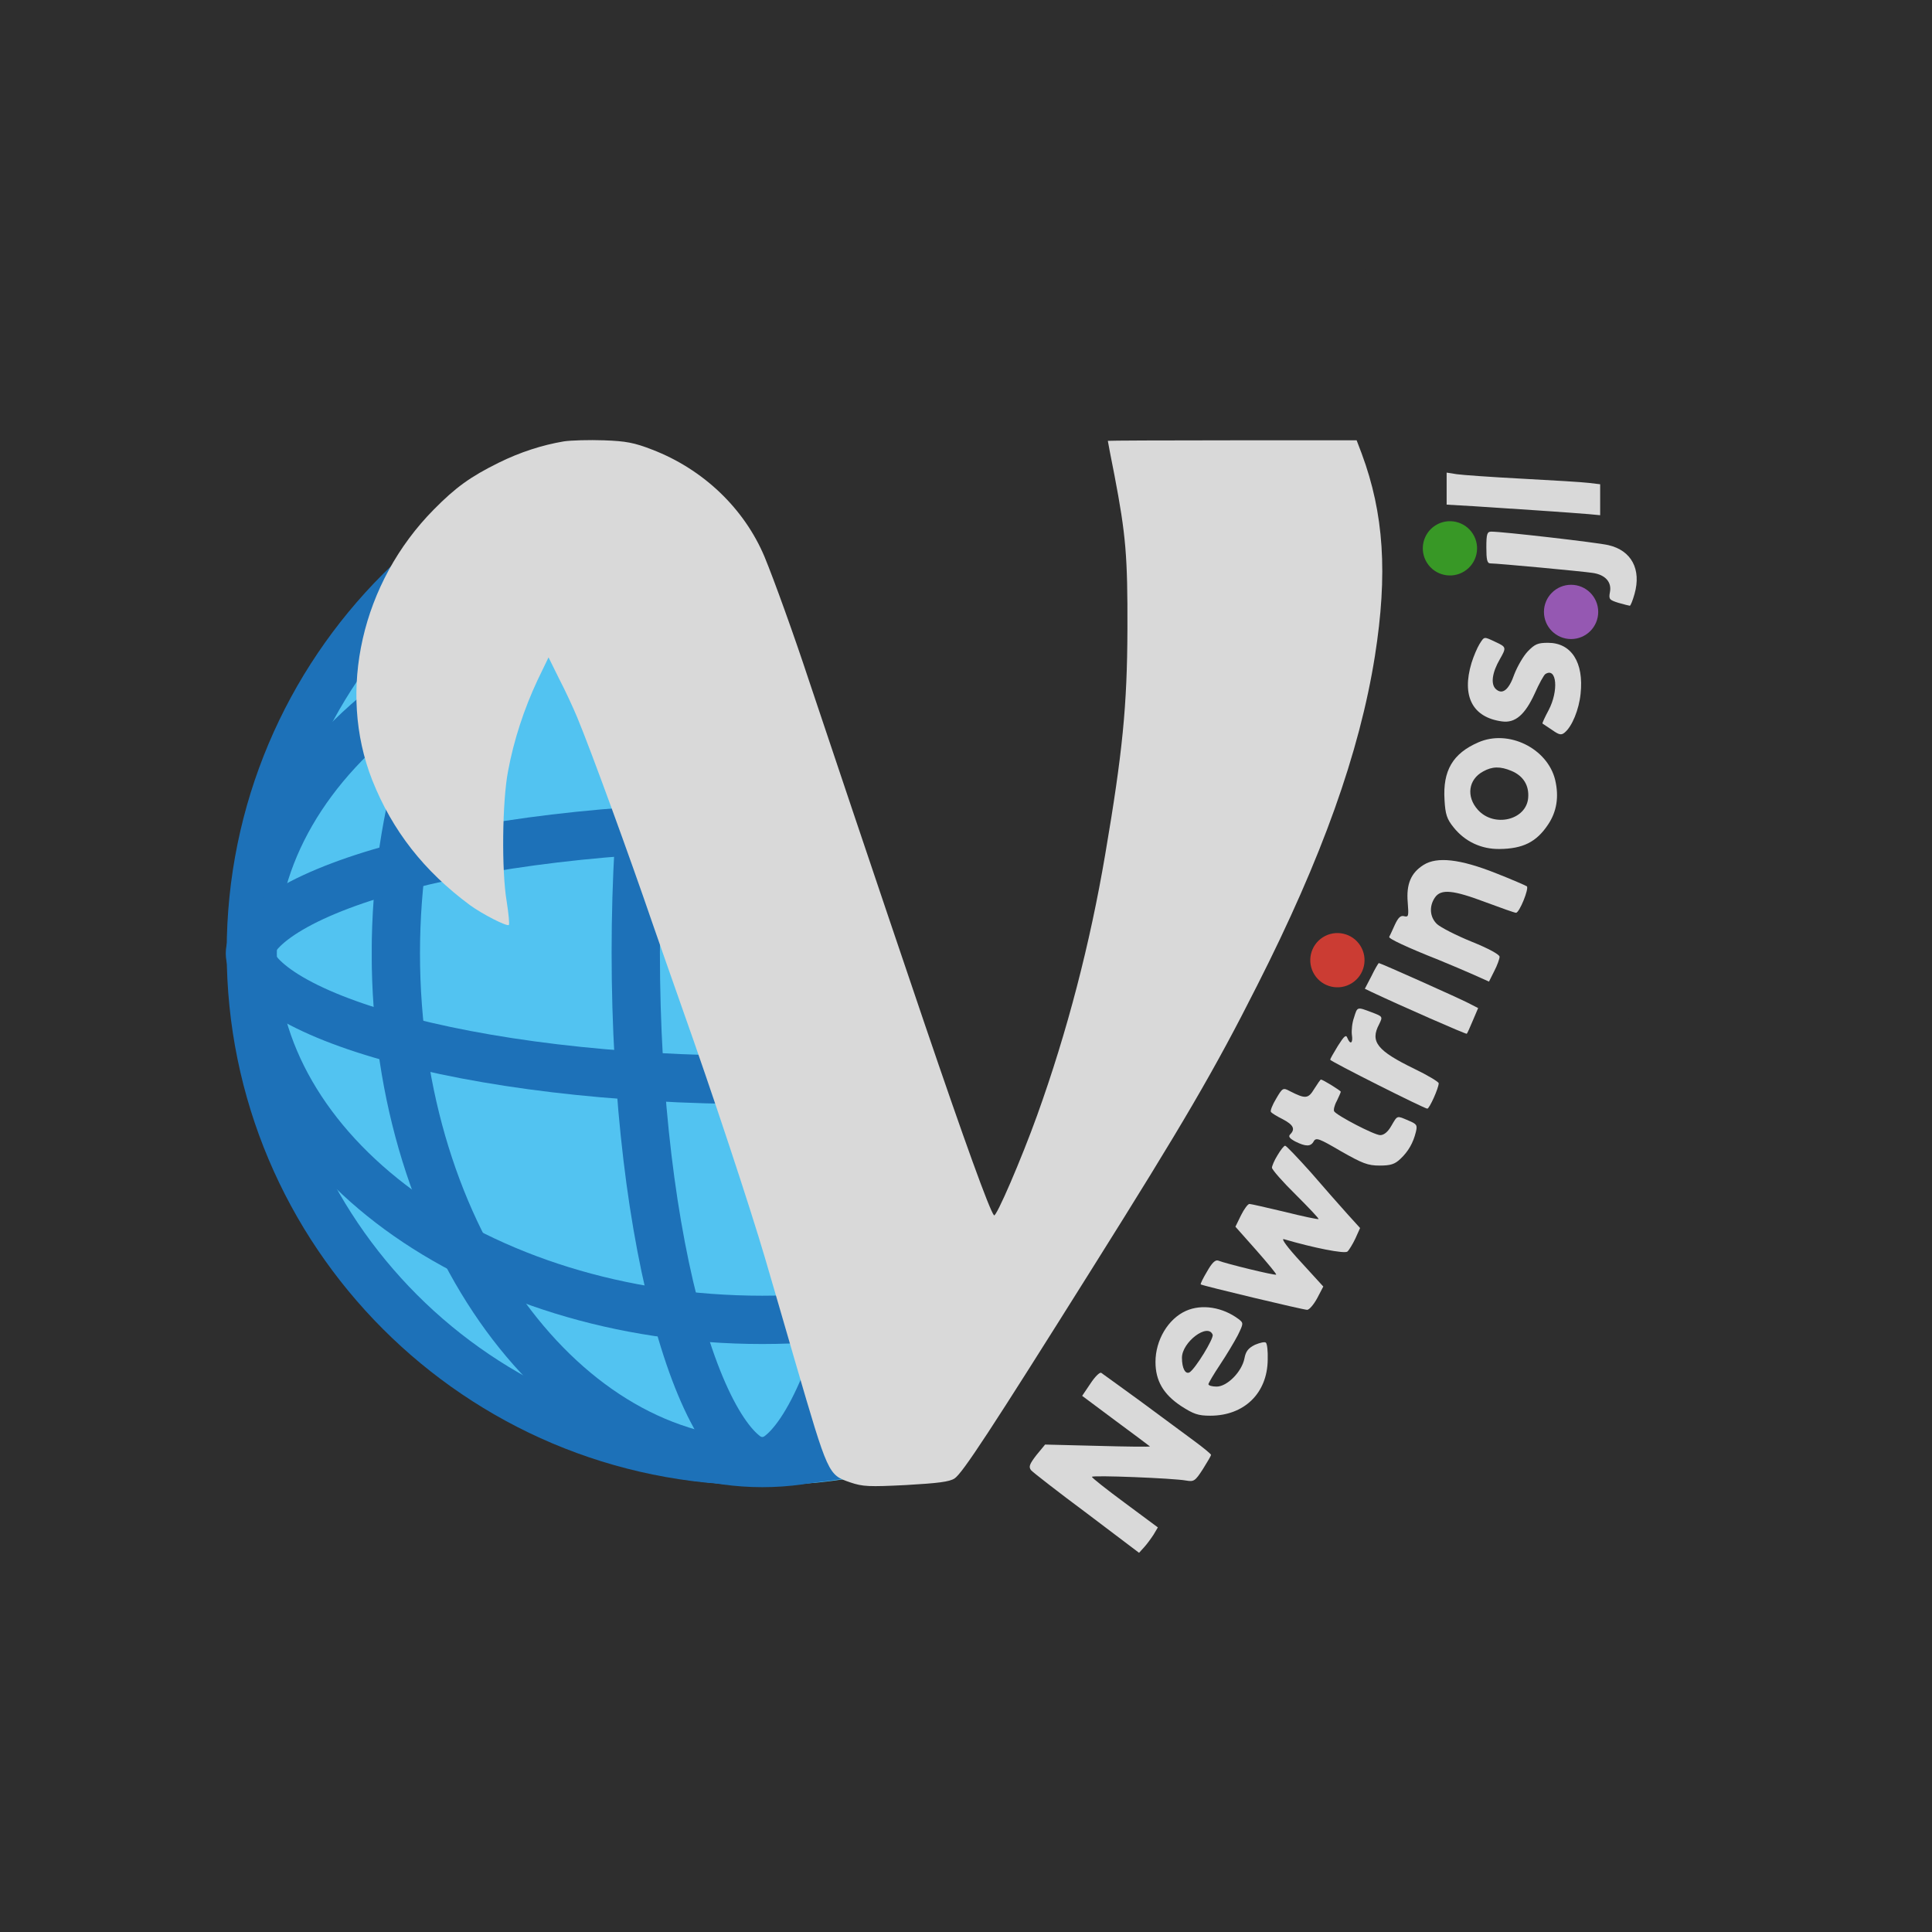
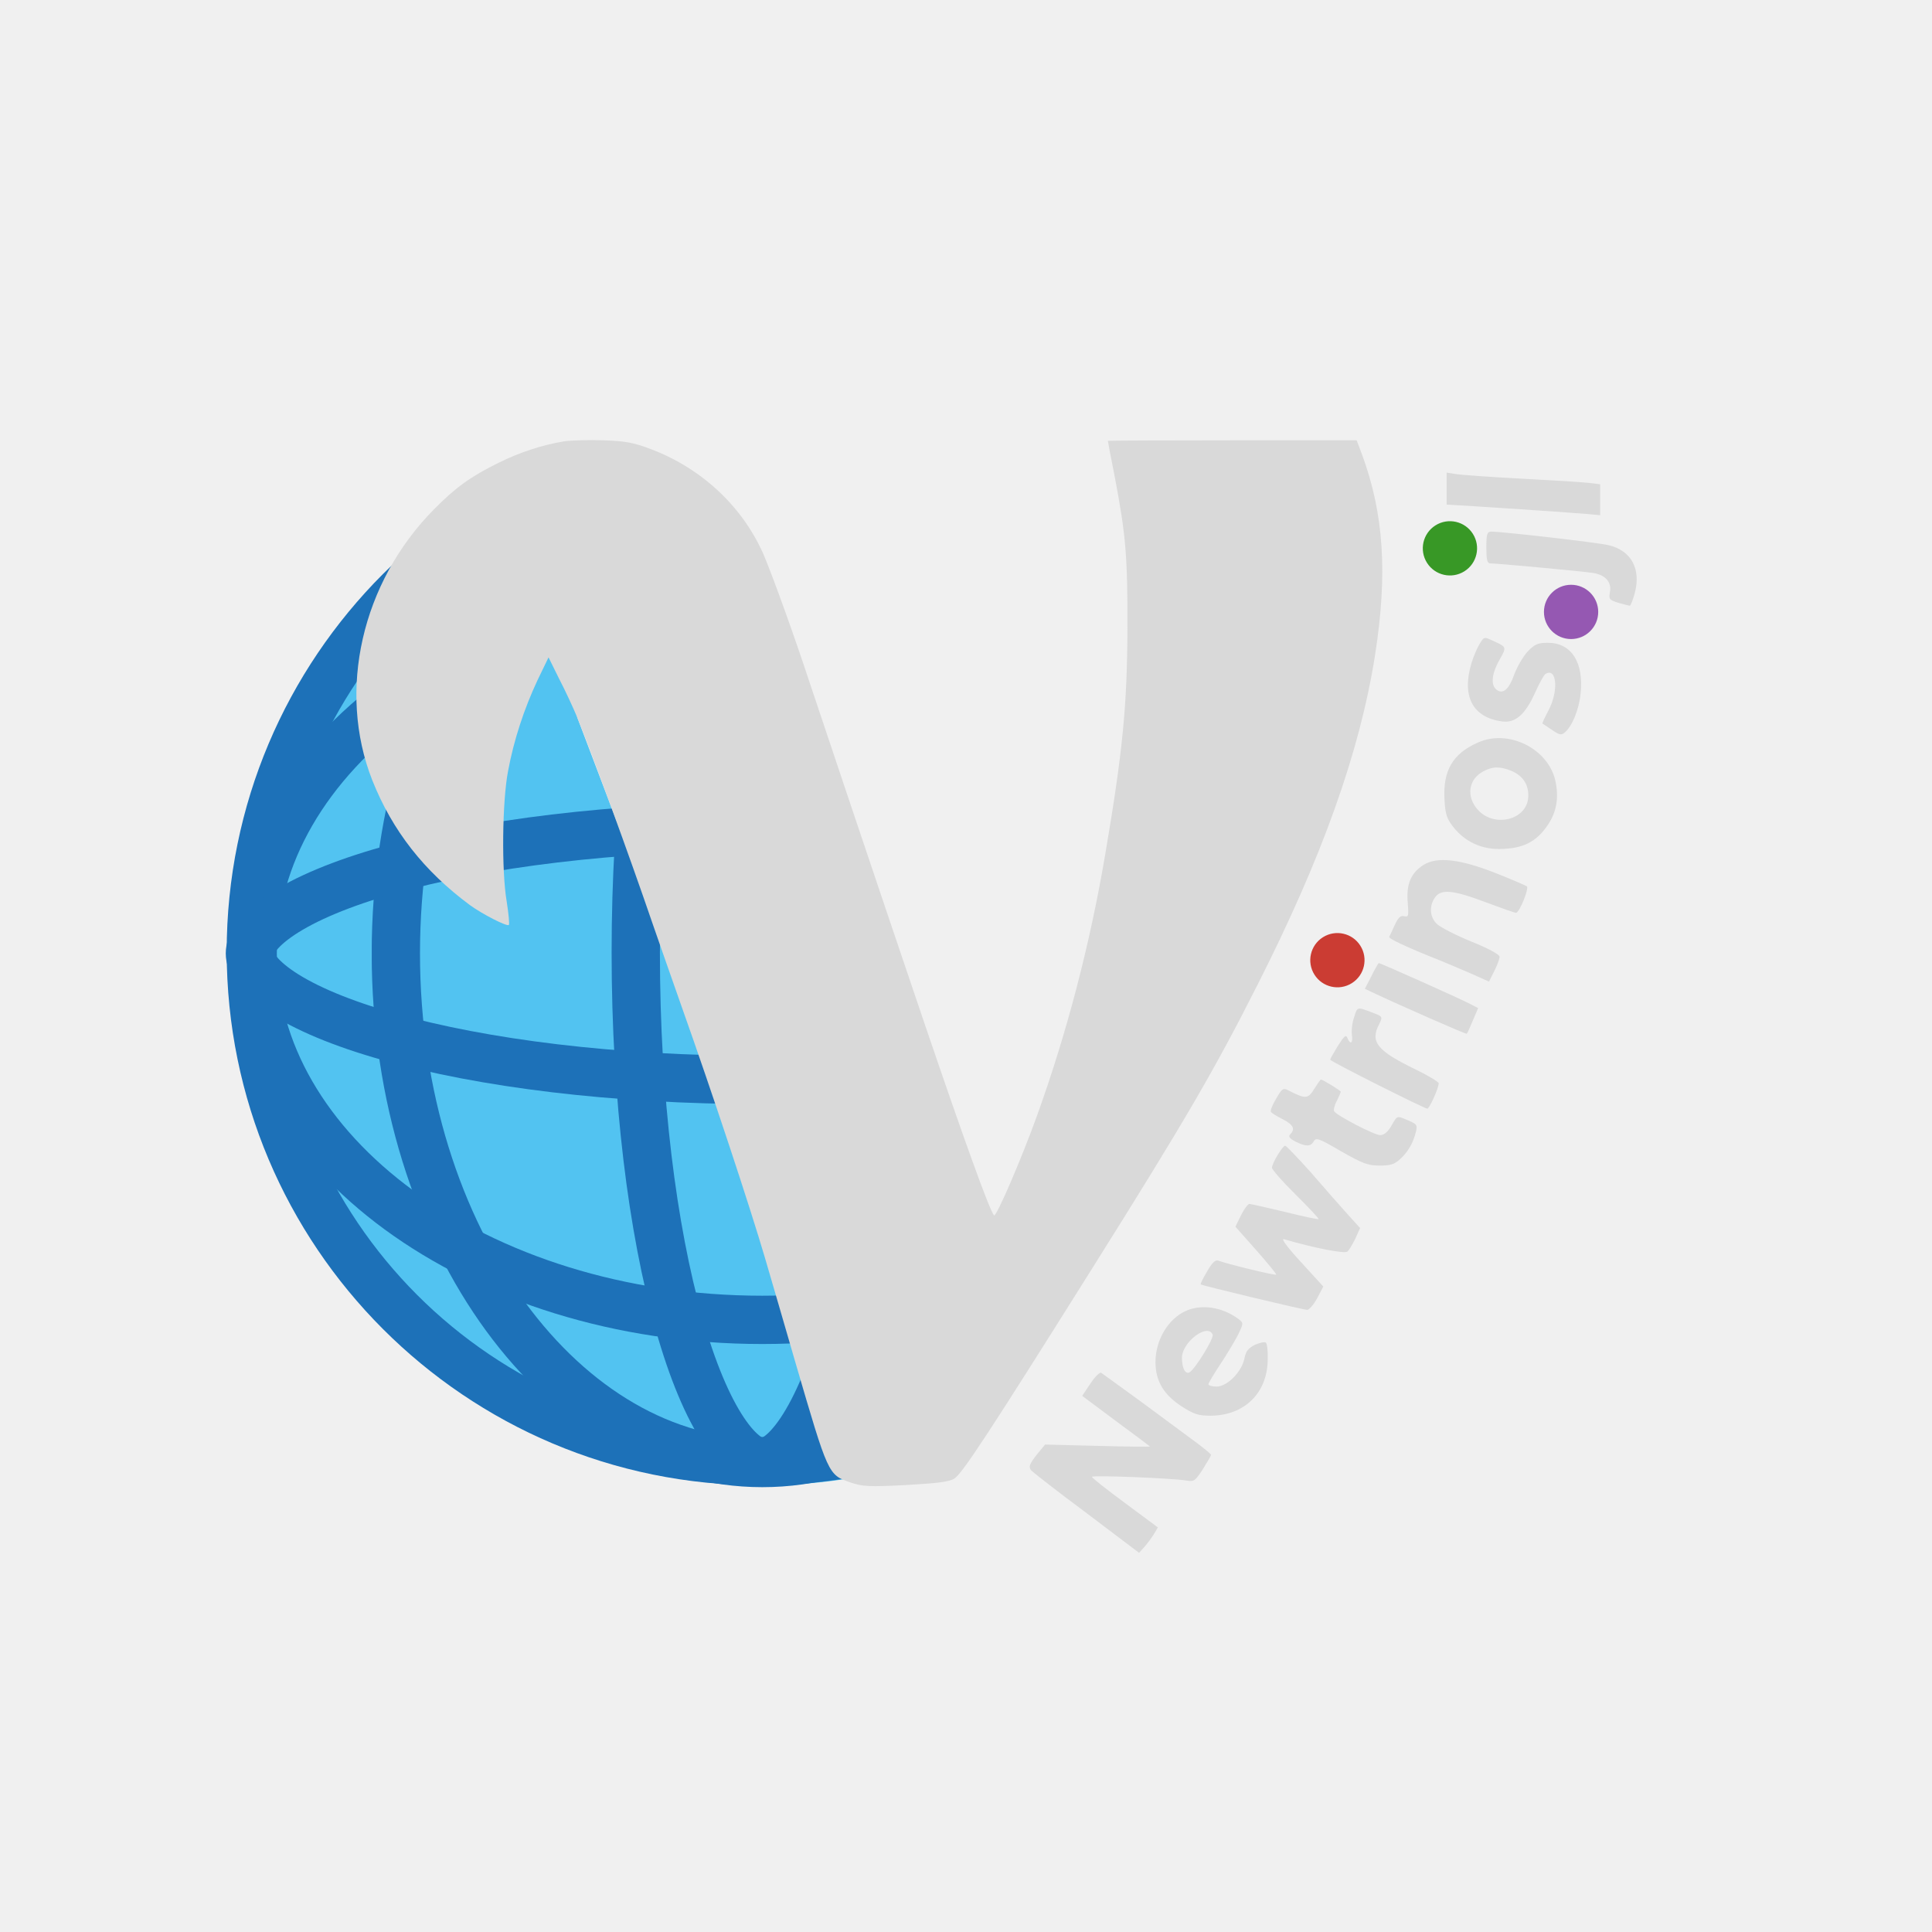
<svg xmlns="http://www.w3.org/2000/svg" version="1.1" width="1500" height="1500" viewBox="0 0 1500 1500">
  <defs>
    <clipPath id="clip_1">
      <path transform="matrix(.24,0,0,.24,0,0)" d="M0 0H6250V6250H0Z" clip-rule="evenodd" />
    </clipPath>
    <clipPath id="clip_2">
      <path transform="matrix(.24,0,0,.24,0,0)" d="M0 0H6250V6250H0Z" clip-rule="evenodd" />
    </clipPath>
    <clipPath id="clip_3">
      <path transform="matrix(.24,0,0,.24,0,0)" d="M0 0H6250V6250H0Z" clip-rule="evenodd" />
    </clipPath>
    <clipPath id="clip_4">
      <path transform="matrix(.24,0,0,.24,20.88,169.92)" d="M0 0H4737V4747H0Z" clip-rule="evenodd" />
    </clipPath>
    <clipPath id="clip_5">
      <path transform="matrix(.24,0,0,.24,20.88,169.92)" d="M655.844 643.253H4109.49V4096.898H655.844Z" />
    </clipPath>
    <clipPath id="clip_6">
      <path transform="matrix(.24,0,0,.24,20.88,169.92)" d="M2382.667 643.253C1428.969 643.253 655.844 1416.378 655.844 2370.075 655.844 3323.773 1428.969 4096.898 2382.667 4096.898 3336.365 4096.898 4109.49 3323.773 4109.49 2370.075 4109.49 1416.378 3336.365 643.253 2382.667 643.253Z" />
    </clipPath>
    <clipPath id="clip_7">
      <path transform="matrix(.24,0,0,.24,178.08,324.24)" d="M0 0H3455V3454H0Z" />
    </clipPath>
    <clipPath id="clip_8">
      <path transform="matrix(.24,0,0,.24,20.88,169.92)" d="M1891.564 646.378H2867.217V4101.443H1891.564Z" />
    </clipPath>
    <clipPath id="clip_9">
      <path transform="matrix(.24,0,0,.24,20.88,169.92)" d="M1891.564 646.39H2870.56V4114.831H1891.564Z" />
    </clipPath>
    <clipPath id="clip_10">
      <path transform="matrix(.24,0,0,.24,20.88,169.92)" d="M2379.111 646.39C2109.846 646.39 1891.564 1419.504 1891.564 2373.188 1891.564 3326.872 2109.846 4099.985 2379.111 4099.985 2648.376 4099.985 2866.658 3326.872 2866.658 2373.188 2866.658 1419.504 2648.376 646.39 2379.111 646.39Z" />
    </clipPath>
    <clipPath id="clip_11">
      <path transform="matrix(.24,0,0,.24,20.88,169.92)" d="M646.328 643.394H4098.41V4098.46H646.328Z" />
    </clipPath>
    <clipPath id="clip_12">
      <path transform="matrix(.24,0,0,.24,20.88,169.92)" d="M646.328 643.394H4114.794V4111.86H646.328Z" />
    </clipPath>
    <clipPath id="clip_13">
      <path transform="matrix(.24,0,0,.24,20.88,169.92)" d="M2371.646 643.394C1418.779 643.394 646.328 1416.513 646.328 2370.204 646.328 3323.895 1418.779 4097.014 2371.646 4097.014 3324.513 4097.014 4096.965 3323.895 4096.965 2370.204 4096.965 1416.513 3324.513 643.394 2371.646 643.394Z" />
    </clipPath>
    <clipPath id="clip_14">
      <path transform="matrix(.24,0,0,.24,20.88,169.92)" d="M652.293 1112.713H4107.358V3639.863H652.293Z" />
    </clipPath>
    <clipPath id="clip_15">
      <path transform="matrix(.24,0,0,.24,20.88,169.92)" d="M652.301 1094.468H4120.751V3639.863H652.301Z" />
    </clipPath>
    <clipPath id="clip_16">
      <path transform="matrix(.24,0,0,.24,20.88,169.92)" d="M652.301 2376.172C652.301 3074.089 1425.416 3639.863 2379.103 3639.863 3332.789 3639.863 4105.905 3074.089 4105.905 2376.172 4105.905 1678.254 3332.789 1112.48 2379.103 1112.48 1425.416 1112.48 652.301 1678.254 652.301 2376.172Z" />
    </clipPath>
    <clipPath id="clip_17">
      <path transform="matrix(.24,0,0,.24,20.88,169.92)" d="M1115.644 647.917H3642.795V4102.982H1115.644Z" />
    </clipPath>
    <clipPath id="clip_18">
      <path transform="matrix(.24,0,0,.24,20.88,169.92)" d="M1097.399 634.523H3642.794V4102.974H1097.399Z" />
    </clipPath>
    <clipPath id="clip_19">
      <path transform="matrix(.24,0,0,.24,20.88,169.92)" d="M2379.103 4102.974C3077.021 4102.974 3642.794 3329.858 3642.794 2376.171 3642.794 1422.485 3077.021 649.369 2379.103 649.369 1681.185 649.369 1115.411 1422.485 1115.411 2376.171 1115.411 3329.858 1681.185 4102.974 2379.103 4102.974Z" />
    </clipPath>
    <clipPath id="clip_20">
      <path transform="matrix(.24,0,0,.24,20.88,169.92)" d="M643.35 1888.065H4098.415V2863.718H643.35Z" />
    </clipPath>
    <clipPath id="clip_21">
      <path transform="matrix(.24,0,0,.24,20.88,169.92)" d="M643.362 1884.723H4111.803V2863.718H643.362Z" />
    </clipPath>
    <clipPath id="clip_22">
      <path transform="matrix(.24,0,0,.24,20.88,169.92)" d="M643.362 2376.171C643.362 2645.436 1416.476 2863.718 2370.16 2863.718 3323.844 2863.718 4096.957 2645.436 4096.957 2376.171 4096.957 2106.907 3323.844 1888.625 2370.16 1888.625 1416.476 1888.625 643.362 2106.907 643.362 2376.171Z" />
    </clipPath>
    <clipPath id="clip_23">
      <path transform="matrix(.24,0,0,.24,0,0)" d="M0 0H6250V6250H0Z" />
    </clipPath>
    <clipPath id="clip_24">
      <path transform="matrix(.24,0,0,.24,0,0)" d="M0 0H6250V6250H0Z" />
    </clipPath>
    <clipPath id="clip_25">
      <path transform="matrix(.24,0,0,.24,0,0)" d="M1544.871 652.667 4031.672-222.461 5653.922 4387.389 3167.121 5262.517 1544.871 652.667Z" />
    </clipPath>
    <clipPath id="clip_26">
      <path transform="matrix(.24,0,0,.24,370.56,0)" d="M0 0H4110V5263H0Z" />
    </clipPath>
    <clipPath id="clip_27">
      <path transform="matrix(.24,0,0,.24,0,0)" d="M0 0H6250V6250H0Z" clip-rule="evenodd" />
    </clipPath>
    <clipPath id="clip_28">
      <path transform="matrix(.24,0,0,.24,0,0)" d="M0 0H6250V6250H0Z" />
    </clipPath>
    <clipPath id="clip_29">
      <path transform="matrix(.24,0,0,.24,0,0)" d="M0 0H6250V6250H0Z" />
    </clipPath>
    <clipPath id="clip_30">
      <path transform="matrix(.24,0,0,.24,0,0)" d="M4994.659 1891.77H5170.207V2067.318H4994.659Z" />
    </clipPath>
    <clipPath id="clip_31">
      <path transform="matrix(.24,0,0,.24,0,0)" d="M5082.433 1891.77C5033.957 1891.77 4994.659 1931.068 4994.659 1979.544 4994.659 2028.02 5033.957 2067.318 5082.433 2067.318 5130.909 2067.318 5170.207 2028.02 5170.207 1979.544 5170.207 1931.068 5130.909 1891.77 5082.433 1891.77Z" />
    </clipPath>
    <clipPath id="clip_32">
      <path transform="matrix(.24,0,0,.24,1198.56,453.84)" d="M0 0H177V177H0Z" />
    </clipPath>
    <clipPath id="clip_33">
      <path transform="matrix(.24,0,0,.24,0,0)" d="M0 0H6250V6250H0Z" />
    </clipPath>
    <clipPath id="clip_34">
      <path transform="matrix(.24,0,0,.24,0,0)" d="M0 0H6250V6250H0Z" />
    </clipPath>
    <clipPath id="clip_35">
      <path transform="matrix(.24,0,0,.24,0,0)" d="M4569.485 1746.334 4718.042 1652.805 4811.571 1801.362 4663.013 1894.891 4569.485 1746.334Z" />
    </clipPath>
    <clipPath id="clip_36">
      <path transform="matrix(.24,0,0,.24,0,0)" d="M4643.763 1699.569C4602.74 1725.397 4590.422 1779.59 4616.249 1820.613 4642.076 1861.636 4696.269 1873.954 4737.292 1848.127 4778.316 1822.3 4790.634 1768.107 4764.807 1727.084 4738.979 1686.061 4684.786 1673.742 4643.763 1699.569Z" />
    </clipPath>
    <clipPath id="clip_37">
      <path transform="matrix(.24,0,0,.24,1101.6,401.52)" d="M0 0H201V201H0Z" />
    </clipPath>
    <clipPath id="clip_38">
      <path transform="matrix(.24,0,0,.24,0,0)" d="M0 0H6250V6250H0Z" />
    </clipPath>
    <clipPath id="clip_39">
      <path transform="matrix(.24,0,0,.24,0,0)" d="M0 0H6250V6250H0Z" />
    </clipPath>
    <clipPath id="clip_40">
      <path transform="matrix(.24,0,0,.24,0,0)" d="M4205.443 3078.683 4354.001 2985.154 4447.529 3133.711 4298.972 3227.24 4205.443 3078.683Z" />
    </clipPath>
    <clipPath id="clip_41">
      <path transform="matrix(.24,0,0,.24,0,0)" d="M4279.722 3031.918C4238.699 3057.745 4226.38 3111.939 4252.208 3152.961 4278.035 3193.984 4332.228 3206.303 4373.251 3180.476 4414.274 3154.648 4426.592 3100.456 4400.765 3059.432 4374.938 3018.41 4320.745 3006.091 4279.722 3031.918Z" />
    </clipPath>
    <clipPath id="clip_42">
      <path transform="matrix(.24,0,0,.24,1014.24,721.44)" d="M0 0H201V201H0Z" />
    </clipPath>
+     <clipPath id="clip_sphere_left">
+       <path d="M-1000-1000 L448.1-1000 448.1 556.8 674.8 1154.4 900 1500 -1000 1500Z" />
+     </clipPath>
  </defs>
  <g>
-     <g clip-path="url(#clip_1)">
-       <path transform="matrix(.75,0,0,.75,0,0)" d="M0 0H2000V2000H0Z" fill="#ffffff" />
-     </g>
-     <g clip-path="url(#clip_2)">
-       <path transform="matrix(.75,0,0,.75,0,0)" d="M0 0H2000V2000H0Z" fill="#2e2e2e" />
-     </g>
-     <g clip-path="url(#clip_3)">
-       <g>
-         <g clip-path="url(#clip_4)">
-           <g clip-path="url(#clip_5)">
-             <g clip-path="url(#clip_6)">
-               <g>
-                 <g clip-path="url(#clip_7)">
-                   <path transform="matrix(3.237792,0,0,3.237792,178.2826,324.3007)" d="M0 0H256V256H0Z" fill="#52c3f1" />
-                 </g>
-               </g>
-             </g>
-           </g>
-           <g clip-path="url(#clip_8)">
-             <g clip-path="url(#clip_9)">
-               <g clip-path="url(#clip_10)">
-                 <path transform="matrix(.7160757,0,0,.7160757,474.8554,325.0507)" stroke-width="104.738" stroke-linecap="butt" stroke-miterlimit="4" stroke-linejoin="miter" fill="none" stroke="#1d71b8" d="M163.406 .004C73.159 .004 0 259.121 0 578.758 0 898.395 73.159 1157.512 163.406 1157.512 253.653 1157.512 326.812 898.395 326.812 578.758 326.812 259.121 253.653 .004 163.406 .004Z" />
-               </g>
-             </g>
-           </g>
-           <g clip-path="url(#clip_11)">
-             <g clip-path="url(#clip_12)">
-               <g clip-path="url(#clip_13)">
-                 <path transform="matrix(.7160757,0,0,.7160757,175.9987,324.3346)" stroke-width="104.738" stroke-linecap="butt" stroke-miterlimit="4" stroke-linejoin="miter" fill="none" stroke="#1d71b8" d="M578.258 0C258.895 0 0 259.119 0 578.758 0 898.397 258.895 1157.516 578.258 1157.516 897.621 1157.516 1156.516 898.397 1156.516 578.758 1156.516 259.119 897.621 0 578.258 0Z" />
-               </g>
-             </g>
-           </g>
-           <g clip-path="url(#clip_14)">
-             <g clip-path="url(#clip_15)">
-               <g clip-path="url(#clip_16)">
-                 <path transform="matrix(0,-.7160756,.7160756,0,177.4303,1043.487)" stroke-width="104.738" stroke-linecap="butt" stroke-miterlimit="4" stroke-linejoin="miter" fill="none" stroke="#1d71b8" d="M423.539 .003C189.625 .003 0 259.12 0 578.758 0 898.395 189.625 1157.513 423.539 1157.513 657.453 1157.513 847.078 898.395 847.078 578.758 847.078 259.12 657.453 .003 423.539 .003Z" />
-               </g>
-             </g>
-           </g>
-           <g clip-path="url(#clip_17)">
-             <g clip-path="url(#clip_18)">
-               <g clip-path="url(#clip_19)">
-                 <path transform="matrix(-.7160756,0,0,-.7160756,895.1507,1154.636)" stroke-width="104.738" stroke-linecap="butt" stroke-miterlimit="4" stroke-linejoin="miter" fill="none" stroke="#1d71b8" d="M423.539 .003C189.625 .003 0 259.12 0 578.758 0 898.395 189.625 1157.513 423.539 1157.513 657.453 1157.513 847.078 898.395 847.078 578.758 847.078 259.12 657.453 .003 423.539 .003Z" />
-               </g>
-             </g>
-           </g>
-           <g clip-path="url(#clip_20)">
-             <g clip-path="url(#clip_21)">
-               <g clip-path="url(#clip_22)">
-                 <path transform="matrix(0,-.7160756,.7160756,0,175.284,857.2124)" stroke-width="104.738" stroke-linecap="butt" stroke-miterlimit="4" stroke-linejoin="miter" fill="none" stroke="#1d71b8" d="M163.406 .004C73.159 .004 0 259.121 0 578.758 0 898.395 73.159 1157.512 163.406 1157.512 253.653 1157.512 326.812 898.395 326.812 578.758 326.812 259.121 253.653 .004 163.406 .004Z" />
-               </g>
-             </g>
-           </g>
-         </g>
-       </g>
-     </g>
-     <g clip-path="url(#clip_23)">
-       <g clip-path="url(#clip_24)">
-         <g clip-path="url(#clip_25)">
-           <g>
-             <g clip-path="url(#clip_26)">
-               <path transform="matrix(2.331375,-.820433,.820433,2.331375,370.7691,156.6401)" d="M0 0H256V475H0Z" fill="#2e2e2e" />
+     <g clip-path="url(#clip_sphere_left)">
+       <g clip-path="url(#clip_3)">
+         <g>
+           <g clip-path="url(#clip_4)">
+             <g clip-path="url(#clip_5)">
+               <g clip-path="url(#clip_6)">
+                 <g>
+                   <g clip-path="url(#clip_7)">
+                     <path transform="matrix(3.237792,0,0,3.237792,178.2826,324.3007)" d="M0 0H256V256H0Z" fill="#52c3f1" />
+                   </g>
+                 </g>
+               </g>
+             </g>
+             <g clip-path="url(#clip_8)">
+               <g clip-path="url(#clip_9)">
+                 <g clip-path="url(#clip_10)">
+                   <path transform="matrix(.7160757,0,0,.7160757,474.8554,325.0507)" stroke-width="104.738" stroke-linecap="butt" stroke-miterlimit="4" stroke-linejoin="miter" fill="none" stroke="#1d71b8" d="M163.406 .004C73.159 .004 0 259.121 0 578.758 0 898.395 73.159 1157.512 163.406 1157.512 253.653 1157.512 326.812 898.395 326.812 578.758 326.812 259.121 253.653 .004 163.406 .004Z" />
+                 </g>
+               </g>
+             </g>
+             <g clip-path="url(#clip_11)">
+               <g clip-path="url(#clip_12)">
+                 <g clip-path="url(#clip_13)">
+                   <path transform="matrix(.7160757,0,0,.7160757,175.9987,324.3346)" stroke-width="104.738" stroke-linecap="butt" stroke-miterlimit="4" stroke-linejoin="miter" fill="none" stroke="#1d71b8" d="M578.258 0C258.895 0 0 259.119 0 578.758 0 898.397 258.895 1157.516 578.258 1157.516 897.621 1157.516 1156.516 898.397 1156.516 578.758 1156.516 259.119 897.621 0 578.258 0Z" />
+                 </g>
+               </g>
+             </g>
+             <g clip-path="url(#clip_14)">
+               <g clip-path="url(#clip_15)">
+                 <g clip-path="url(#clip_16)">
+                   <path transform="matrix(0,-.7160756,.7160756,0,177.4303,1043.487)" stroke-width="104.738" stroke-linecap="butt" stroke-miterlimit="4" stroke-linejoin="miter" fill="none" stroke="#1d71b8" d="M423.539 .003C189.625 .003 0 259.12 0 578.758 0 898.395 189.625 1157.513 423.539 1157.513 657.453 1157.513 847.078 898.395 847.078 578.758 847.078 259.12 657.453 .003 423.539 .003Z" />
+                 </g>
+               </g>
+             </g>
+             <g clip-path="url(#clip_17)">
+               <g clip-path="url(#clip_18)">
+                 <g clip-path="url(#clip_19)">
+                   <path transform="matrix(-.7160756,0,0,-.7160756,895.1507,1154.636)" stroke-width="104.738" stroke-linecap="butt" stroke-miterlimit="4" stroke-linejoin="miter" fill="none" stroke="#1d71b8" d="M423.539 .003C189.625 .003 0 259.12 0 578.758 0 898.395 189.625 1157.513 423.539 1157.513 657.453 1157.513 847.078 898.395 847.078 578.758 847.078 259.12 657.453 .003 423.539 .003Z" />
+                 </g>
+               </g>
+             </g>
+             <g clip-path="url(#clip_20)">
+               <g clip-path="url(#clip_21)">
+                 <g clip-path="url(#clip_22)">
+                   <path transform="matrix(0,-.7160756,.7160756,0,175.284,857.2124)" stroke-width="104.738" stroke-linecap="butt" stroke-miterlimit="4" stroke-linejoin="miter" fill="none" stroke="#1d71b8" d="M163.406 .004C73.159 .004 0 259.121 0 578.758 0 898.395 73.159 1157.512 163.406 1157.512 253.653 1157.512 326.812 898.395 326.812 578.758 326.812 259.121 253.653 .004 163.406 .004Z" />
+                 </g>
+               </g>
            </g>
          </g>
        </g>
      </g>
    </g>
    <g clip-path="url(#clip_27)">
      <path transform="matrix(.2055069,0,0,-.2055069,-596.9226,1536.879)" d="M5035 5811C4952 5797 4869 5770 4788 5730 4681 5677 4626 5637 4544 5554 4271 5278 4178 4869 4311 4531 4387 4340 4506 4188 4680 4059 4725 4026 4820 3977 4827 3984 4830 3987 4826 4027 4819 4072 4799 4189 4802 4451 4824 4565 4846 4684 4885 4801 4935 4908L4977 4995 5017 4914C5040 4870 5070 4805 5085 4769 5136 4647 5286 4235 5368 3995 5379 3962 5430 3818 5480 3675 5597 3346 5738 2919 5795 2725 5819 2643 5871 2465 5910 2330 6034 1906 6033 1907 6117 1878 6164 1862 6188 1861 6327 1868 6448 1875 6491 1880 6511 1893 6541 1913 6646 2073 7030 2685 7376 3236 7492 3434 7654 3755 7899 4238 8041 4635 8099 5000 8148 5311 8133 5539 8049 5765L8030 5815H7560C7302 5815 7090 5814 7090 5813 7090 5811 7101 5753 7115 5683 7158 5458 7165 5378 7164 5100 7163 4813 7146 4637 7080 4250 7023 3914 6937 3582 6823 3265 6764 3101 6668 2878 6660 2887 6643 2906 6547 3172 6398 3610 6215 4149 6005 4775 5960 4910 5905 5077 5829 5288 5793 5375 5716 5558 5561 5706 5368 5780 5301 5806 5270 5812 5186 5815 5131 5817 5062 5815 5035 5811Z" fill="#d9d9d9" />
      <path transform="matrix(.2055069,0,0,-.2055069,-596.9226,1536.879)" d="M8370 5632V5572L8473 5566C8601 5558 8851 5541 8908 5536L8950 5532V5591 5649L8908 5654C8884 5657 8771 5664 8655 5670 8540 5676 8428 5684 8408 5687L8370 5693V5632Z" fill="#d9d9d9" />
      <path transform="matrix(.2055069,0,0,-.2055069,-596.9226,1536.879)" d="M8350 5470C8309 5429 8338 5350 8394 5350 8431 5350 8463 5382 8463 5418 8463 5482 8394 5514 8350 5470Z" fill="#d9d9d9" />
      <path transform="matrix(.2055069,0,0,-.2055069,-596.9226,1536.879)" d="M8520 5410C8520 5364 8523 5350 8535 5350 8561 5350 8884 5320 8922 5314 8970 5307 8994 5279 8987 5242 8982 5215 8984 5212 9019 5201 9040 5195 9060 5190 9062 5190 9065 5190 9073 5210 9080 5235 9106 5328 9068 5399 8981 5419 8939 5429 8581 5470 8539 5470 8523 5470 8520 5462 8520 5410Z" fill="#d9d9d9" />
      <path transform="matrix(.2055069,0,0,-.2055069,-596.9226,1536.879)" d="M8800 5220C8774 5194 8774 5139 8798 5117 8817 5099 8866 5095 8887 5108 8893 5112 8903 5128 8909 5143 8936 5213 8852 5272 8800 5220Z" fill="#d9d9d9" />
      <path transform="matrix(.2055069,0,0,-.2055069,-596.9226,1536.879)" d="M8494 5045C8486 5032 8472 5000 8464 4974 8426 4848 8468 4768 8579 4753 8629 4746 8666 4778 8703 4859 8719 4895 8737 4928 8743 4932 8786 4959 8794 4869 8755 4795 8741 4769 8731 4747 8732 4745 8734 4744 8750 4733 8768 4721 8795 4702 8803 4700 8816 4711 8844 4734 8870 4798 8876 4857 8889 4976 8841 5050 8753 5050 8714 5050 8703 5045 8676 5017 8659 4999 8637 4960 8626 4932 8605 4871 8580 4852 8555 4876 8536 4895 8542 4938 8571 4988 8596 5032 8596 5034 8555 5053 8510 5074 8513 5075 8494 5045Z" fill="#d9d9d9" />
      <path transform="matrix(.2055069,0,0,-.2055069,-596.9226,1536.879)" d="M8490 4674C8393 4632 8355 4567 8362 4456 8365 4402 8371 4384 8396 4353 8439 4299 8501 4270 8570 4271 8658 4272 8709 4297 8753 4363 8786 4412 8795 4468 8780 4532 8751 4651 8604 4724 8490 4674ZM8615 4566C8660 4547 8682 4511 8678 4464 8671 4380 8549 4351 8488 4419 8443 4469 8452 4534 8508 4564 8542 4583 8572 4584 8615 4566Z" fill="#d9d9d9" />
      <path transform="matrix(.2055069,0,0,-.2055069,-596.9226,1536.879)" d="M8283 4211C8235 4181 8217 4138 8223 4069 8227 4018 8226 4013 8210 4017 8196 4021 8187 4012 8174 3984 8164 3962 8155 3942 8153 3939 8149 3933 8221 3899 8340 3852 8381 3835 8441 3810 8472 3796L8530 3770 8550 3810C8561 3831 8570 3856 8570 3864 8570 3872 8529 3895 8464 3921 8405 3945 8347 3975 8334 3987 8306 4013 8303 4055 8326 4088 8349 4121 8395 4116 8517 4070 8576 4048 8627 4030 8632 4030 8645 4030 8682 4122 8673 4130 8669 4133 8616 4156 8555 4180 8421 4233 8334 4243 8283 4211Z" fill="#d9d9d9" />
      <path transform="matrix(.2055069,0,0,-.2055069,-596.9226,1536.879)" d="M7931 3884C7905 3850 7904 3816 7930 3790 7963 3757 8006 3764 8029 3807 8045 3839 8043 3867 8020 3890 7992 3918 7956 3915 7931 3884Z" fill="#d9d9d9" />
      <path transform="matrix(.2055069,0,0,-.2055069,-596.9226,1536.879)" d="M8086 3791 8061 3743 8088 3730C8194 3680 8444 3570 8446 3573 8448 3574 8458 3597 8469 3623L8489 3670 8452 3689C8411 3710 8120 3840 8114 3840 8112 3840 8099 3818 8086 3791Z" fill="#d9d9d9" />
      <path transform="matrix(.2055069,0,0,-.2055069,-596.9226,1536.879)" d="M8020 3634C8013 3615 8010 3585 8012 3569 8017 3537 8006 3530 7995 3557 7990 3571 7983 3565 7959 3527 7943 3501 7930 3478 7930 3475 7930 3469 8286 3290 8297 3290 8305 3290 8340 3368 8340 3386 8340 3391 8299 3416 8249 3440 8107 3509 8080 3543 8115 3609 8129 3638 8129 3638 8087 3654 8031 3675 8033 3676 8020 3634Z" fill="#d9d9d9" />
      <path transform="matrix(.2055069,0,0,-.2055069,-596.9226,1536.879)" d="M7870 3365C7847 3327 7837 3326 7778 3356 7752 3370 7750 3369 7726 3328 7712 3305 7703 3282 7706 3278 7709 3273 7729 3261 7751 3250 7791 3229 7799 3213 7779 3193 7771 3185 7776 3178 7798 3166 7838 3146 7857 3146 7868 3167 7877 3182 7889 3177 7971 3129 8052 3083 8072 3075 8117 3075 8158 3075 8174 3080 8195 3100 8225 3128 8244 3161 8254 3203 8260 3228 8257 3232 8226 3245 8181 3264 8185 3266 8161 3225 8148 3202 8133 3190 8119 3190 8097 3190 7955 3264 7945 3280 7942 3285 7946 3303 7955 3319 7963 3336 7970 3351 7970 3354 7970 3358 7902 3400 7895 3400 7893 3400 7882 3384 7870 3365Z" fill="#d9d9d9" />
      <path transform="matrix(.2055069,0,0,-.2055069,-596.9226,1536.879)" d="M7731 3114C7719 3095 7710 3073 7710 3067 7710 3060 7750 3014 7800 2965 7849 2916 7888 2875 7886 2873 7884 2871 7827 2883 7759 2900 7691 2916 7631 2930 7625 2930 7619 2930 7605 2911 7593 2887L7572 2844 7651 2755C7694 2706 7728 2665 7726 2663 7722 2659 7537 2704 7507 2716 7496 2720 7483 2707 7465 2675 7450 2650 7439 2628 7441 2626 7448 2621 7828 2530 7843 2530 7851 2530 7868 2550 7881 2574L7904 2618 7820 2710C7770 2764 7743 2800 7755 2797 7867 2764 7984 2741 7995 2750 8001 2755 8015 2778 8025 2799L8043 2839 7995 2892C7969 2921 7907 2991 7858 3048 7808 3104 7764 3150 7760 3150 7755 3150 7743 3134 7731 3114Z" fill="#d9d9d9" />
      <path transform="matrix(.2055069,0,0,-.2055069,-596.9226,1536.879)" d="M7385 2526C7318 2496 7270 2416 7270 2333 7270 2262 7300 2211 7366 2167 7414 2136 7431 2130 7477 2130 7605 2130 7693 2215 7694 2342 7695 2373 7692 2402 7687 2406 7683 2410 7665 2406 7646 2398 7620 2385 7611 2373 7606 2346 7596 2296 7541 2240 7501 2240 7484 2240 7470 2244 7470 2249 7470 2253 7490 2287 7514 2323 7538 2359 7568 2409 7581 2434 7603 2479 7603 2480 7584 2495 7524 2540 7445 2553 7385 2526ZM7486 2436C7491 2422 7421 2308 7399 2294 7383 2285 7370 2309 7370 2349 7370 2408 7468 2482 7486 2436Z" fill="#d9d9d9" />
      <path transform="matrix(.2055069,0,0,-.2055069,-596.9226,1536.879)" d="M7024 2251 6993 2205 7119 2111C7188 2060 7247 2016 7249 2014 7251 2012 7163 2013 7053 2016L6853 2021 6820 1981C6794 1947 6790 1937 6800 1924 6807 1916 6902 1842 7011 1761L7208 1612 7227 1633C7238 1645 7254 1667 7263 1681L7279 1708 7155 1800C7086 1851 7030 1895 7030 1899 7030 1906 7337 1894 7386 1885 7415 1880 7420 1883 7449 1928 7466 1955 7480 1979 7480 1982 7480 1985 7450 2010 7413 2037 7375 2065 7284 2132 7210 2187 7135 2241 7070 2289 7065 2292 7059 2295 7041 2277 7024 2251Z" fill="#d9d9d9" />
    </g>
    <g clip-path="url(#clip_28)">
      <g clip-path="url(#clip_29)">
        <g clip-path="url(#clip_30)">
          <g clip-path="url(#clip_31)">
            <g>
              <g clip-path="url(#clip_32)">
                <path transform="matrix(.1645761,0,0,.1645761,1198.718,454.0248)" d="M0 0H256V256H0Z" fill="#9558b2" />
              </g>
            </g>
          </g>
        </g>
      </g>
    </g>
    <g clip-path="url(#clip_33)">
      <g clip-path="url(#clip_34)">
        <g clip-path="url(#clip_35)">
          <g clip-path="url(#clip_36)">
            <g>
              <g clip-path="url(#clip_37)">
                <path transform="matrix(.1392728,-.08768341,.08768341,.1392728,1096.676,419.1201)" d="M0 0H256V256H0Z" fill="#389826" />
              </g>
            </g>
          </g>
        </g>
      </g>
    </g>
    <g clip-path="url(#clip_38)">
      <g clip-path="url(#clip_39)">
        <g clip-path="url(#clip_40)">
          <g clip-path="url(#clip_41)">
            <g>
              <g clip-path="url(#clip_42)">
                <path transform="matrix(.1392728,-.08768341,.08768341,.1392728,1009.306,738.8839)" d="M0 0H256V256H0Z" fill="#cb3c33" />
              </g>
            </g>
          </g>
        </g>
      </g>
    </g>
    <path transform="matrix(1,0,0,-1,0,1507.92)" d="M-596.93-28.97H2294.573V1549.334H-596.93Z" fill-opacity="0" />
    <path transform="matrix(1,0,0,-1,0,1507.92)" d="M370.769 244.915H1356.941V1561.31H370.769Z" fill-opacity="0" />
    <path transform="matrix(1,0,0,-1,0,1507.92)" d="M1096.676 1053.145H1154.776V1111.246H1096.676Z" fill-opacity="0" />
    <path transform="matrix(1,0,0,-1,0,1507.92)" d="M1198.718 1011.764H1240.85V1053.895H1198.718Z" fill-opacity="0" />
    <path transform="matrix(1,0,0,-1,0,1507.92)" d="M1009.306 733.381H1067.407V791.482H1009.306Z" fill-opacity="0" />
    <path transform="matrix(1,0,0,-1,0,1507.92)" d="M178.283 354.744H1007.158V1183.619H178.283Z" fill-opacity="0" />
    <path transform="matrix(1,0,0,-1,0,1507.92)" d="M175.999 354.71H1004.158V1183.585H175.999Z" fill-opacity="0" />
    <path transform="matrix(1,0,0,-1,0,1507.92)" d="M474.855 353.994H708.881V1182.869H474.855Z" fill-opacity="0" />
    <path transform="matrix(1,0,0,-1,0,1507.92)" d="M288.579 353.278H895.158V1182.153H288.579Z" fill-opacity="0" />
    <path transform="matrix(1,0,0,-1,0,1507.92)" d="M177.431 464.426H1006.306V1071.005H177.431Z" fill-opacity="0" />
    <path transform="matrix(1,0,0,-1,0,1507.92)" d="M175.283 650.703H1004.158V884.729H175.283Z" fill-opacity="0" />
  </g>
</svg>
